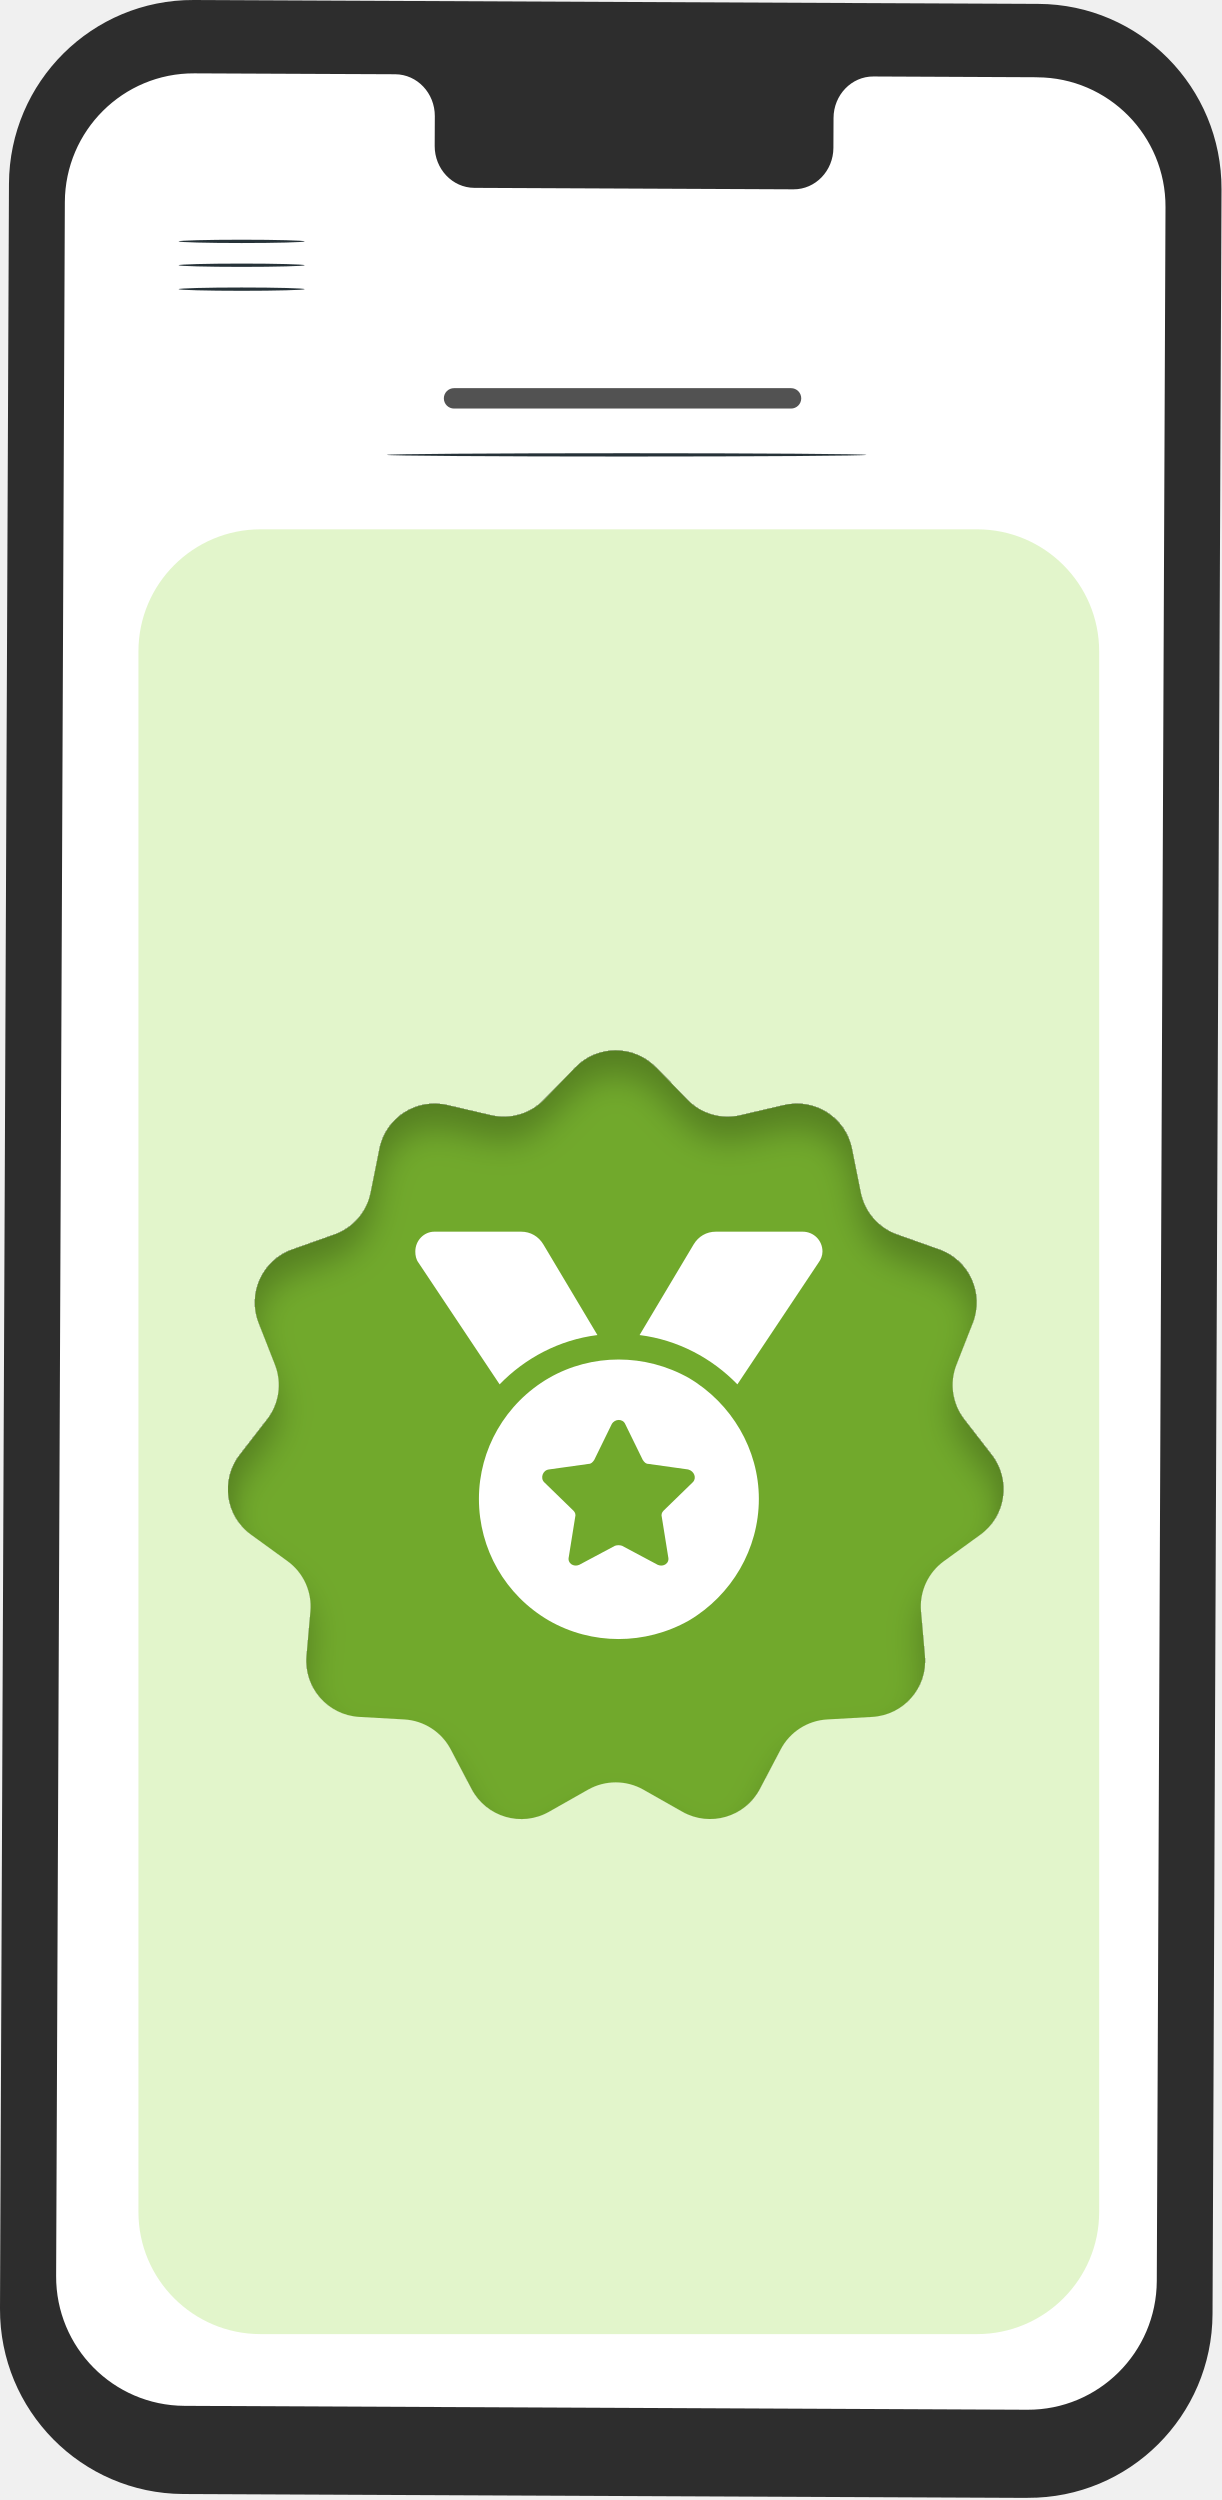
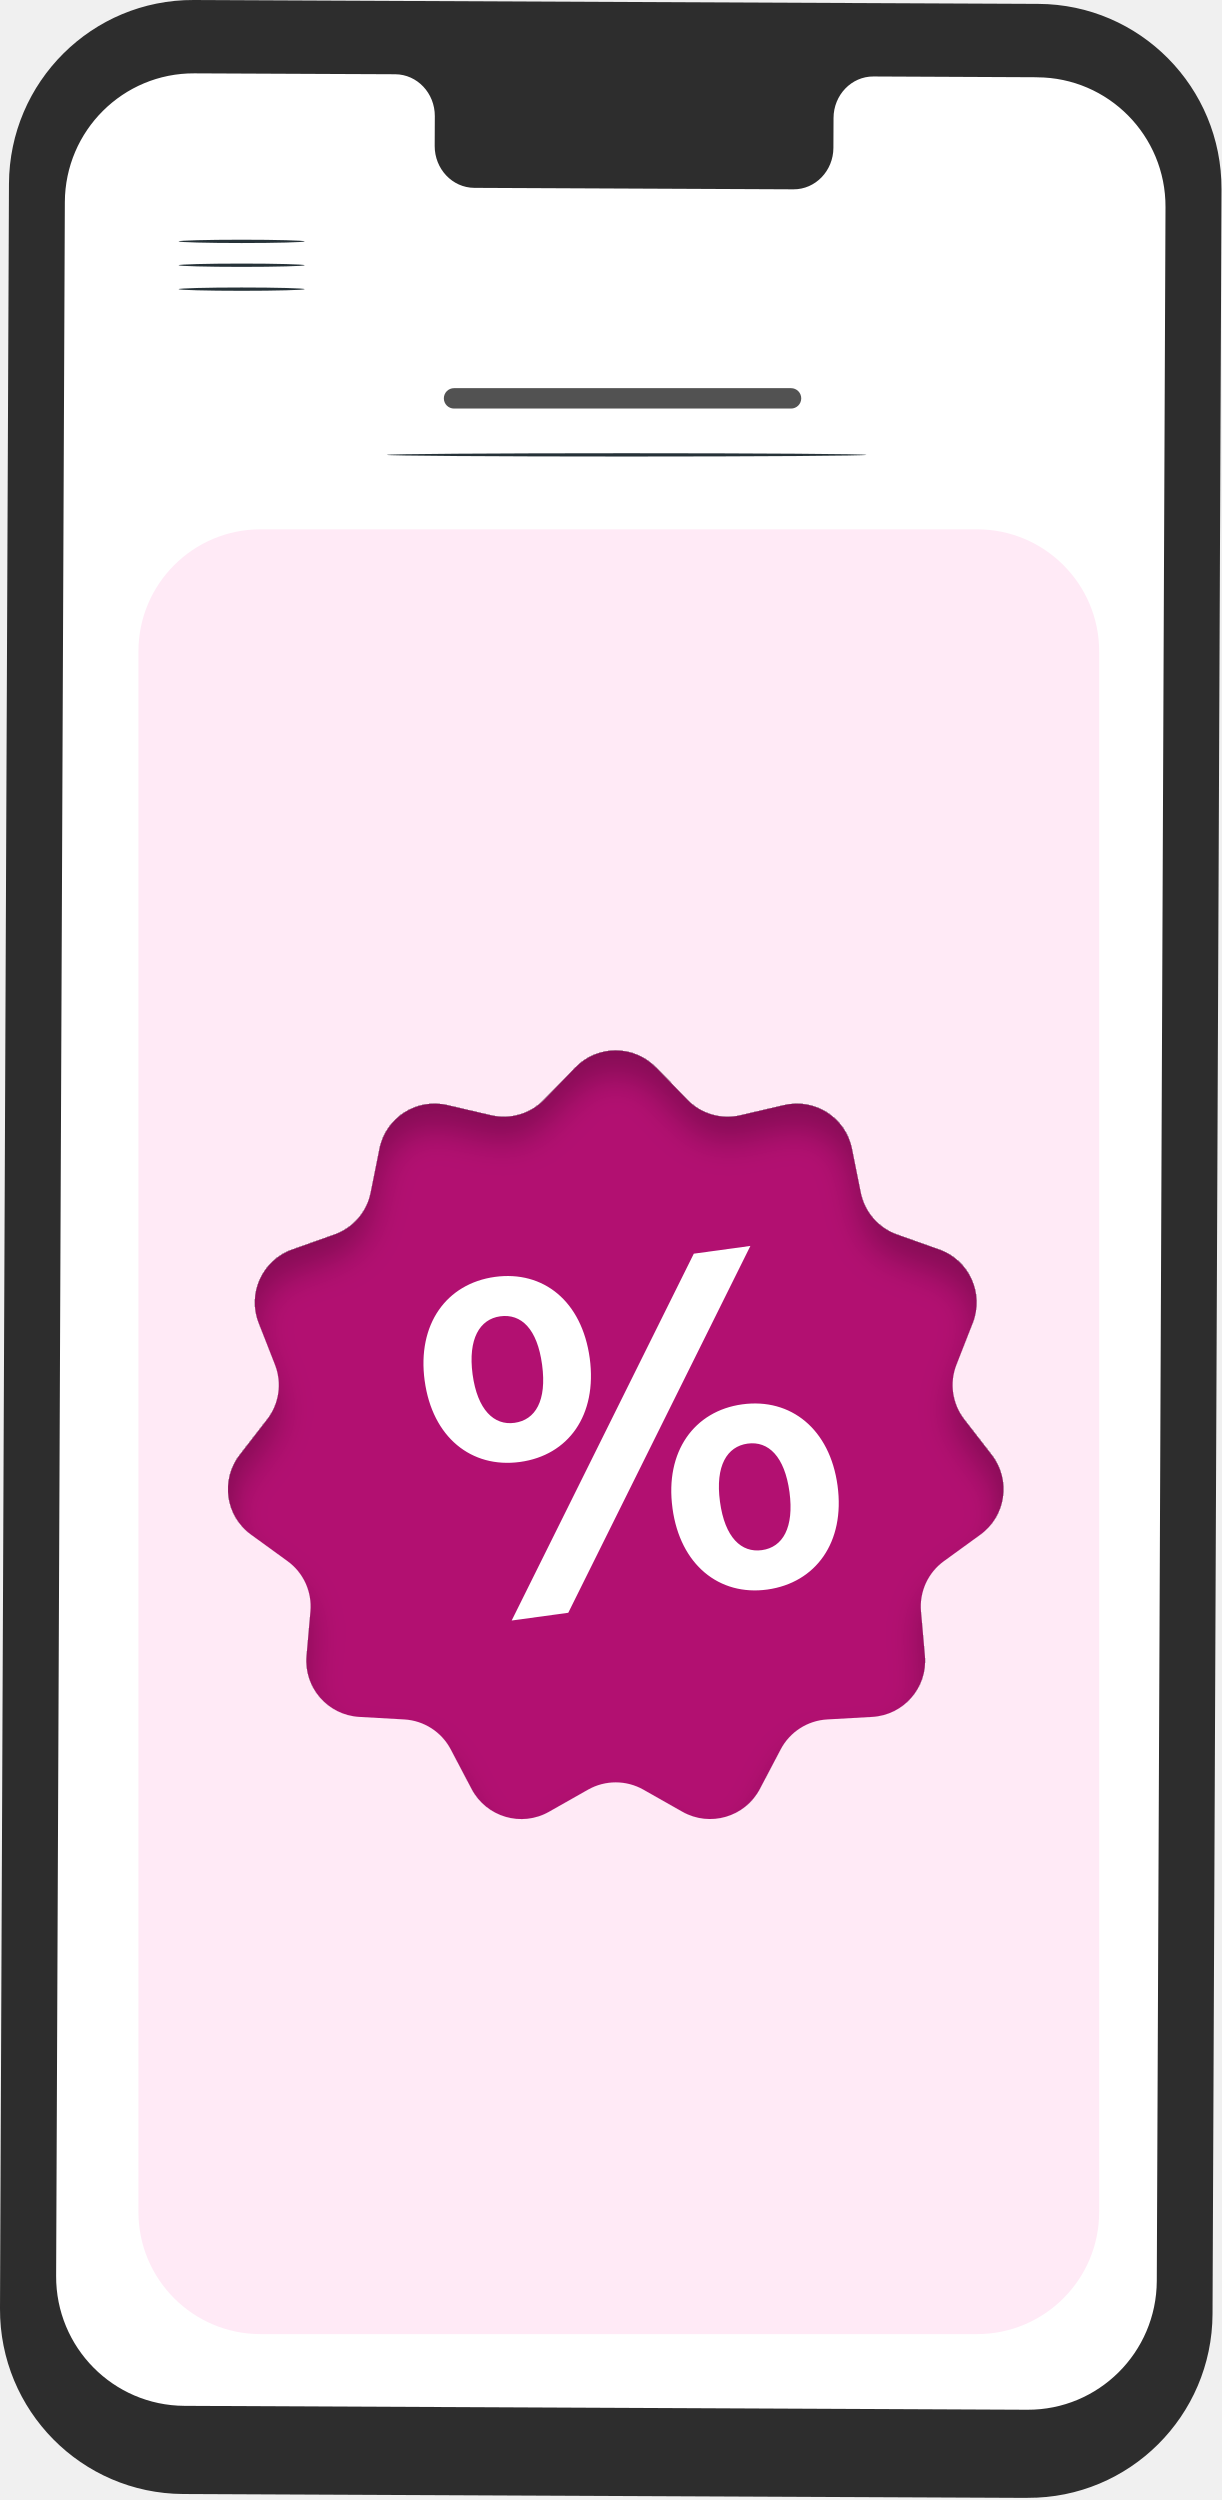
<svg xmlns="http://www.w3.org/2000/svg" width="150" height="307" viewBox="0 0 150 307" fill="none">
-   <g clip-path="url(#clip0_2381_2434)">
-     <path d="M126.206 306.742L22.49 306.264C10.016 306.201 -0.055 296.01 -2.27973e-05 283.493L1.101 22.575C1.155 10.05 11.312 -0.055 23.794 -2.20366e-05L127.51 0.478C139.984 0.533 150.047 10.724 150 23.241L148.899 284.158C148.845 296.684 138.681 306.789 126.206 306.734V306.742Z" fill="#2D2D2D" />
-     <path d="M127.369 9.486L107.26 9.392C104.567 9.376 102.365 11.664 102.358 14.492L102.342 18.15C102.334 20.977 100.133 23.265 97.44 23.249L58.244 23.069C55.55 23.053 53.372 20.75 53.38 17.922L53.396 14.264C53.404 11.437 51.233 9.134 48.532 9.118L41.46 9.087L23.856 9.008C15.113 8.969 8.002 16.05 7.963 24.816L6.893 279.49C6.854 288.255 13.903 295.391 22.646 295.438L126.159 295.916C134.902 295.955 142.014 288.874 142.053 280.109L143.123 25.434C143.162 16.669 136.112 9.533 127.369 9.494V9.486Z" fill="white" />
+   <g clip-path="url(#clip0_2297_364)">
+     <path d="M126.206 306.742L22.49 306.264C10.015 306.201 -0.055 296.01 -8.38324e-05 283.493L1.101 22.575C1.155 10.05 11.311 -0.055 23.794 -2.20366e-05L127.51 0.478C139.984 0.533 150.047 10.724 150 23.241L148.899 284.158C148.845 296.684 138.681 306.789 126.206 306.734V306.742Z" fill="#2D2D2D" />
+     <path d="M127.369 9.486L107.26 9.392C104.567 9.376 102.365 11.664 102.358 14.492L102.342 18.15C102.334 20.977 100.133 23.265 97.439 23.249L58.243 23.069C55.55 23.053 53.372 20.75 53.38 17.922L53.396 14.264C53.404 11.437 51.233 9.134 48.532 9.118L41.46 9.087L23.856 9.008C15.113 8.969 8.002 16.05 7.963 24.816L6.893 279.49C6.854 288.255 13.903 295.391 22.646 295.438L126.159 295.916C134.902 295.955 142.014 288.874 142.053 280.109L143.123 25.434C143.162 16.669 136.112 9.533 127.369 9.494V9.486Z" fill="white" />
    <path d="M37.408 35.508C37.408 35.618 33.942 35.712 29.672 35.712C25.402 35.712 21.936 35.618 21.936 35.508C21.936 35.398 25.402 35.304 29.672 35.304C33.942 35.304 37.408 35.398 37.408 35.508Z" fill="#263238" />
    <path d="M37.408 32.571C37.408 32.68 33.942 32.774 29.672 32.774C25.402 32.774 21.936 32.68 21.936 32.571C21.936 32.461 25.402 32.367 29.672 32.367C33.942 32.367 37.408 32.461 37.408 32.571Z" fill="#263238" />
    <path d="M37.408 29.641C37.408 29.751 33.942 29.845 29.672 29.845C25.402 29.845 21.936 29.751 21.936 29.641C21.936 29.531 25.402 29.437 29.672 29.437C33.942 29.437 37.408 29.531 37.408 29.641Z" fill="#263238" />
    <path d="M106.401 55.859C106.401 55.968 93.216 56.062 76.948 56.062C60.679 56.062 47.494 55.968 47.494 55.859C47.494 55.749 60.679 55.655 76.948 55.655C93.216 55.655 106.401 55.749 106.401 55.859Z" fill="#263238" />
    <path d="M34.45 234.95C34.45 234.95 34.231 235.177 33.802 235.537C33.372 235.89 32.732 236.399 31.944 237.01C30.367 238.24 28.166 239.916 25.73 241.741C25.73 241.091 25.73 241.561 25.73 241.42V241.428H25.745L25.777 241.459L25.831 241.499L25.948 241.585L26.175 241.757L26.62 242.094C26.916 242.321 27.205 242.54 27.494 242.752C28.064 243.183 28.618 243.606 29.149 244.005C30.18 244.796 31.116 245.517 31.936 246.144C32.724 246.755 33.357 247.264 33.794 247.616C34.223 247.969 34.458 248.18 34.442 248.204C34.426 248.227 34.161 248.063 33.7 247.749C33.169 247.373 32.529 246.919 31.764 246.379C30.929 245.768 29.977 245.071 28.93 244.311C28.4 243.911 27.838 243.504 27.26 243.073C26.971 242.862 26.674 242.642 26.378 242.415L25.925 242.078L25.699 241.906L25.582 241.82L25.527 241.781L25.496 241.757H25.48V241.741C25.48 241.593 25.48 242.063 25.48 241.412C27.924 239.579 30.148 237.942 31.772 236.775C32.529 236.235 33.177 235.78 33.708 235.404C34.169 235.091 34.434 234.926 34.45 234.95Z" fill="#FAFAFA" />
-     <path d="M119.978 65H32C23.716 65 17 71.716 17 80V271.629C17 279.913 23.716 286.629 32 286.629H119.978C128.262 286.629 134.978 279.913 134.978 271.629V80C134.978 71.716 128.262 65 119.978 65Z" fill="#E2F5CB" />
+     <path d="M119.978 65H32C23.716 65 17 71.716 17 80V271.629C17 279.913 23.716 286.629 32 286.629H119.978C128.262 286.629 134.978 279.913 134.978 271.629V80C134.978 71.716 128.262 65 119.978 65Z" fill="#FFEAF6" />
    <path d="M97.138 47.665H55.758C55.065 47.665 54.504 48.226 54.504 48.919C54.504 49.611 55.065 50.172 55.758 50.172H97.138C97.831 50.172 98.392 49.611 98.392 48.919C98.392 48.226 97.831 47.665 97.138 47.665Z" fill="#525252" />
-     <g filter="url(#filter0_i_2381_2434)">
-       <path d="M80.566 131.093L84.407 135.053C86.087 136.793 88.568 137.513 90.918 136.963L96.29 135.713C100.08 134.833 103.841 137.253 104.611 141.063L105.701 146.473C106.182 148.843 107.872 150.793 110.142 151.603L115.343 153.453C119.004 154.753 120.865 158.833 119.454 162.453L117.444 167.594C116.564 169.844 116.934 172.394 118.414 174.314L121.785 178.674C124.165 181.754 123.525 186.184 120.375 188.464L115.914 191.704C113.953 193.124 112.883 195.464 113.093 197.875L113.573 203.365C113.913 207.235 110.973 210.625 107.092 210.835L101.581 211.145C99.16 211.285 97 212.675 95.869 214.815L93.299 219.695C91.489 223.135 87.188 224.395 83.807 222.485L79.006 219.765C76.895 218.575 74.325 218.575 72.215 219.765L67.413 222.485C64.033 224.405 59.732 223.135 57.922 219.695L55.351 214.815C54.221 212.675 52.06 211.285 49.64 211.145L44.129 210.835C40.248 210.615 37.317 207.235 37.647 203.365L38.127 197.875C38.337 195.464 37.267 193.124 35.307 191.704L30.846 188.464C27.695 186.184 27.065 181.754 29.436 178.674L32.806 174.314C34.287 172.404 34.657 169.854 33.776 167.594L31.766 162.453C30.356 158.833 32.216 154.763 35.877 153.453L41.078 151.603C43.358 150.793 45.049 148.843 45.519 146.473L46.609 141.063C47.379 137.253 51.14 134.833 54.931 135.713L60.302 136.963C62.663 137.513 65.133 136.783 66.813 135.053L70.654 131.093C73.365 128.302 77.836 128.302 80.546 131.093H80.566Z" fill="#71A92C" />
+     <g filter="url(#filter0_i_2297_364)">
+       <path d="M80.566 131.093L84.407 135.053C86.087 136.793 88.568 137.513 90.918 136.963L96.29 135.713C100.08 134.833 103.841 137.253 104.611 141.063L105.701 146.473C106.182 148.843 107.872 150.793 110.142 151.603L115.343 153.453C119.004 154.753 120.865 158.833 119.454 162.453L117.444 167.594C116.564 169.844 116.934 172.394 118.414 174.314L121.785 178.674C124.165 181.754 123.525 186.184 120.375 188.464L115.914 191.704C113.953 193.124 112.883 195.464 113.093 197.875L113.573 203.365C113.913 207.235 110.973 210.625 107.092 210.835L101.581 211.145C99.16 211.285 97 212.675 95.869 214.815L93.299 219.695C91.489 223.135 87.188 224.395 83.807 222.485L79.006 219.765C76.895 218.575 74.325 218.575 72.215 219.765L67.413 222.485C64.033 224.405 59.732 223.135 57.922 219.695L55.351 214.815C54.221 212.675 52.06 211.285 49.64 211.145L44.129 210.835C40.248 210.615 37.317 207.235 37.647 203.365L38.127 197.875C38.337 195.464 37.267 193.124 35.307 191.704L30.846 188.464C27.695 186.184 27.065 181.754 29.436 178.674L32.806 174.314C34.287 172.404 34.657 169.854 33.776 167.594L31.766 162.453C30.356 158.833 32.216 154.763 35.877 153.453L41.078 151.603C43.358 150.793 45.049 148.843 45.519 146.473L46.609 141.063C47.379 137.253 51.14 134.833 54.931 135.713L60.302 136.963C62.663 137.513 65.133 136.783 66.813 135.053L70.654 131.093C73.365 128.302 77.836 128.302 80.546 131.093H80.566Z" fill="#B21071" />
    </g>
-     <path d="M51.391 155.059C51.098 154.668 51 154.18 51 153.691C51 152.324 52.074 151.25 53.344 151.25H63.988C65.16 151.25 66.137 151.836 66.723 152.812L73.363 163.945C68.676 164.531 64.477 166.777 61.352 170L51.391 155.059ZM100.512 155.059L90.551 170C87.426 166.777 83.227 164.531 78.539 163.945L85.18 152.812C85.766 151.836 86.742 151.25 87.914 151.25H98.559C99.926 151.25 101 152.324 101 153.691C101 154.18 100.805 154.668 100.512 155.059ZM58.812 184.062C58.812 178.008 62.035 172.344 67.406 169.219C72.68 166.191 79.223 166.191 84.594 169.219C89.867 172.344 93.188 178.008 93.188 184.062C93.188 190.215 89.867 195.879 84.594 199.004C79.223 202.031 72.68 202.031 67.406 199.004C62.035 195.879 58.812 190.215 58.812 184.062ZM76.781 174.883C76.488 174.199 75.512 174.199 75.121 174.883L72.973 179.277C72.777 179.57 72.582 179.766 72.289 179.766L67.406 180.449C66.625 180.547 66.332 181.523 66.82 182.012L70.434 185.527C70.629 185.723 70.727 186.016 70.629 186.309L69.848 191.191C69.652 191.973 70.434 192.461 71.117 192.168L75.512 189.824C75.805 189.727 76.098 189.727 76.391 189.824L80.785 192.168C81.469 192.461 82.25 191.973 82.055 191.191L81.273 186.309C81.176 186.016 81.273 185.723 81.469 185.527L85.082 182.012C85.57 181.523 85.277 180.645 84.496 180.449L79.613 179.766C79.32 179.766 79.125 179.57 78.93 179.277L76.781 174.883Z" fill="white" />
+     <path d="M52.149 169.566C51.206 162.612 54.82 157.63 60.774 156.803C66.728 155.993 71.459 159.778 72.419 166.784C73.362 173.791 69.8 178.72 63.847 179.53C57.893 180.339 53.092 176.502 52.149 169.548V169.566ZM66.57 167.594C65.977 163.175 64.004 161.292 61.42 161.644C58.906 161.996 57.456 164.408 58.033 168.773C58.626 173.139 60.669 175.076 63.183 174.724C65.75 174.372 67.164 172.013 66.57 167.594ZM85.2 153.951L92.148 153L69.783 198.049L62.834 199L85.2 153.951ZM82.581 185.198C81.638 178.245 85.252 173.263 91.153 172.453C97.107 171.643 101.908 175.481 102.851 182.434C103.794 189.388 100.18 194.37 94.226 195.197C88.325 196.007 83.523 192.17 82.581 185.216V185.198ZM96.95 183.227C96.356 178.861 94.366 176.924 91.799 177.276C89.285 177.628 87.819 179.987 88.412 184.406C89.006 188.825 91.049 190.708 93.563 190.356C96.129 190.004 97.526 187.592 96.95 183.227Z" fill="white" />
  </g>
  <defs>
-     <filter id="filter0_i_2381_2434" x="28" y="129" width="95.225" height="97.382" filterUnits="userSpaceOnUse" color-interpolation-filters="sRGB">
+     <filter id="filter0_i_2297_364" x="28" y="129" width="95.225" height="97.382" filterUnits="userSpaceOnUse" color-interpolation-filters="sRGB">
      <feFlood flood-opacity="0" result="BackgroundImageFix" />
      <feBlend mode="normal" in="SourceGraphic" in2="BackgroundImageFix" result="shape" />
      <feColorMatrix in="SourceAlpha" type="matrix" values="0 0 0 0 0 0 0 0 0 0 0 0 0 0 0 0 0 0 127 0" result="hardAlpha" />
      <feOffset dy="3" />
      <feGaussianBlur stdDeviation="2" />
      <feComposite in2="hardAlpha" operator="arithmetic" k2="-1" k3="1" />
      <feColorMatrix type="matrix" values="0 0 0 0 0 0 0 0 0 0 0 0 0 0 0 0 0 0 0.25 0" />
-       <feBlend mode="normal" in2="shape" result="effect1_innerShadow_2381_2434" />
+       <feBlend mode="normal" in2="shape" result="effect1_innerShadow_2297_364" />
    </filter>
-     <clipPath id="clip0_2381_2434">
+     <clipPath id="clip0_2297_364">
      <rect width="150" height="306.742" fill="white" />
    </clipPath>
  </defs>
</svg>
